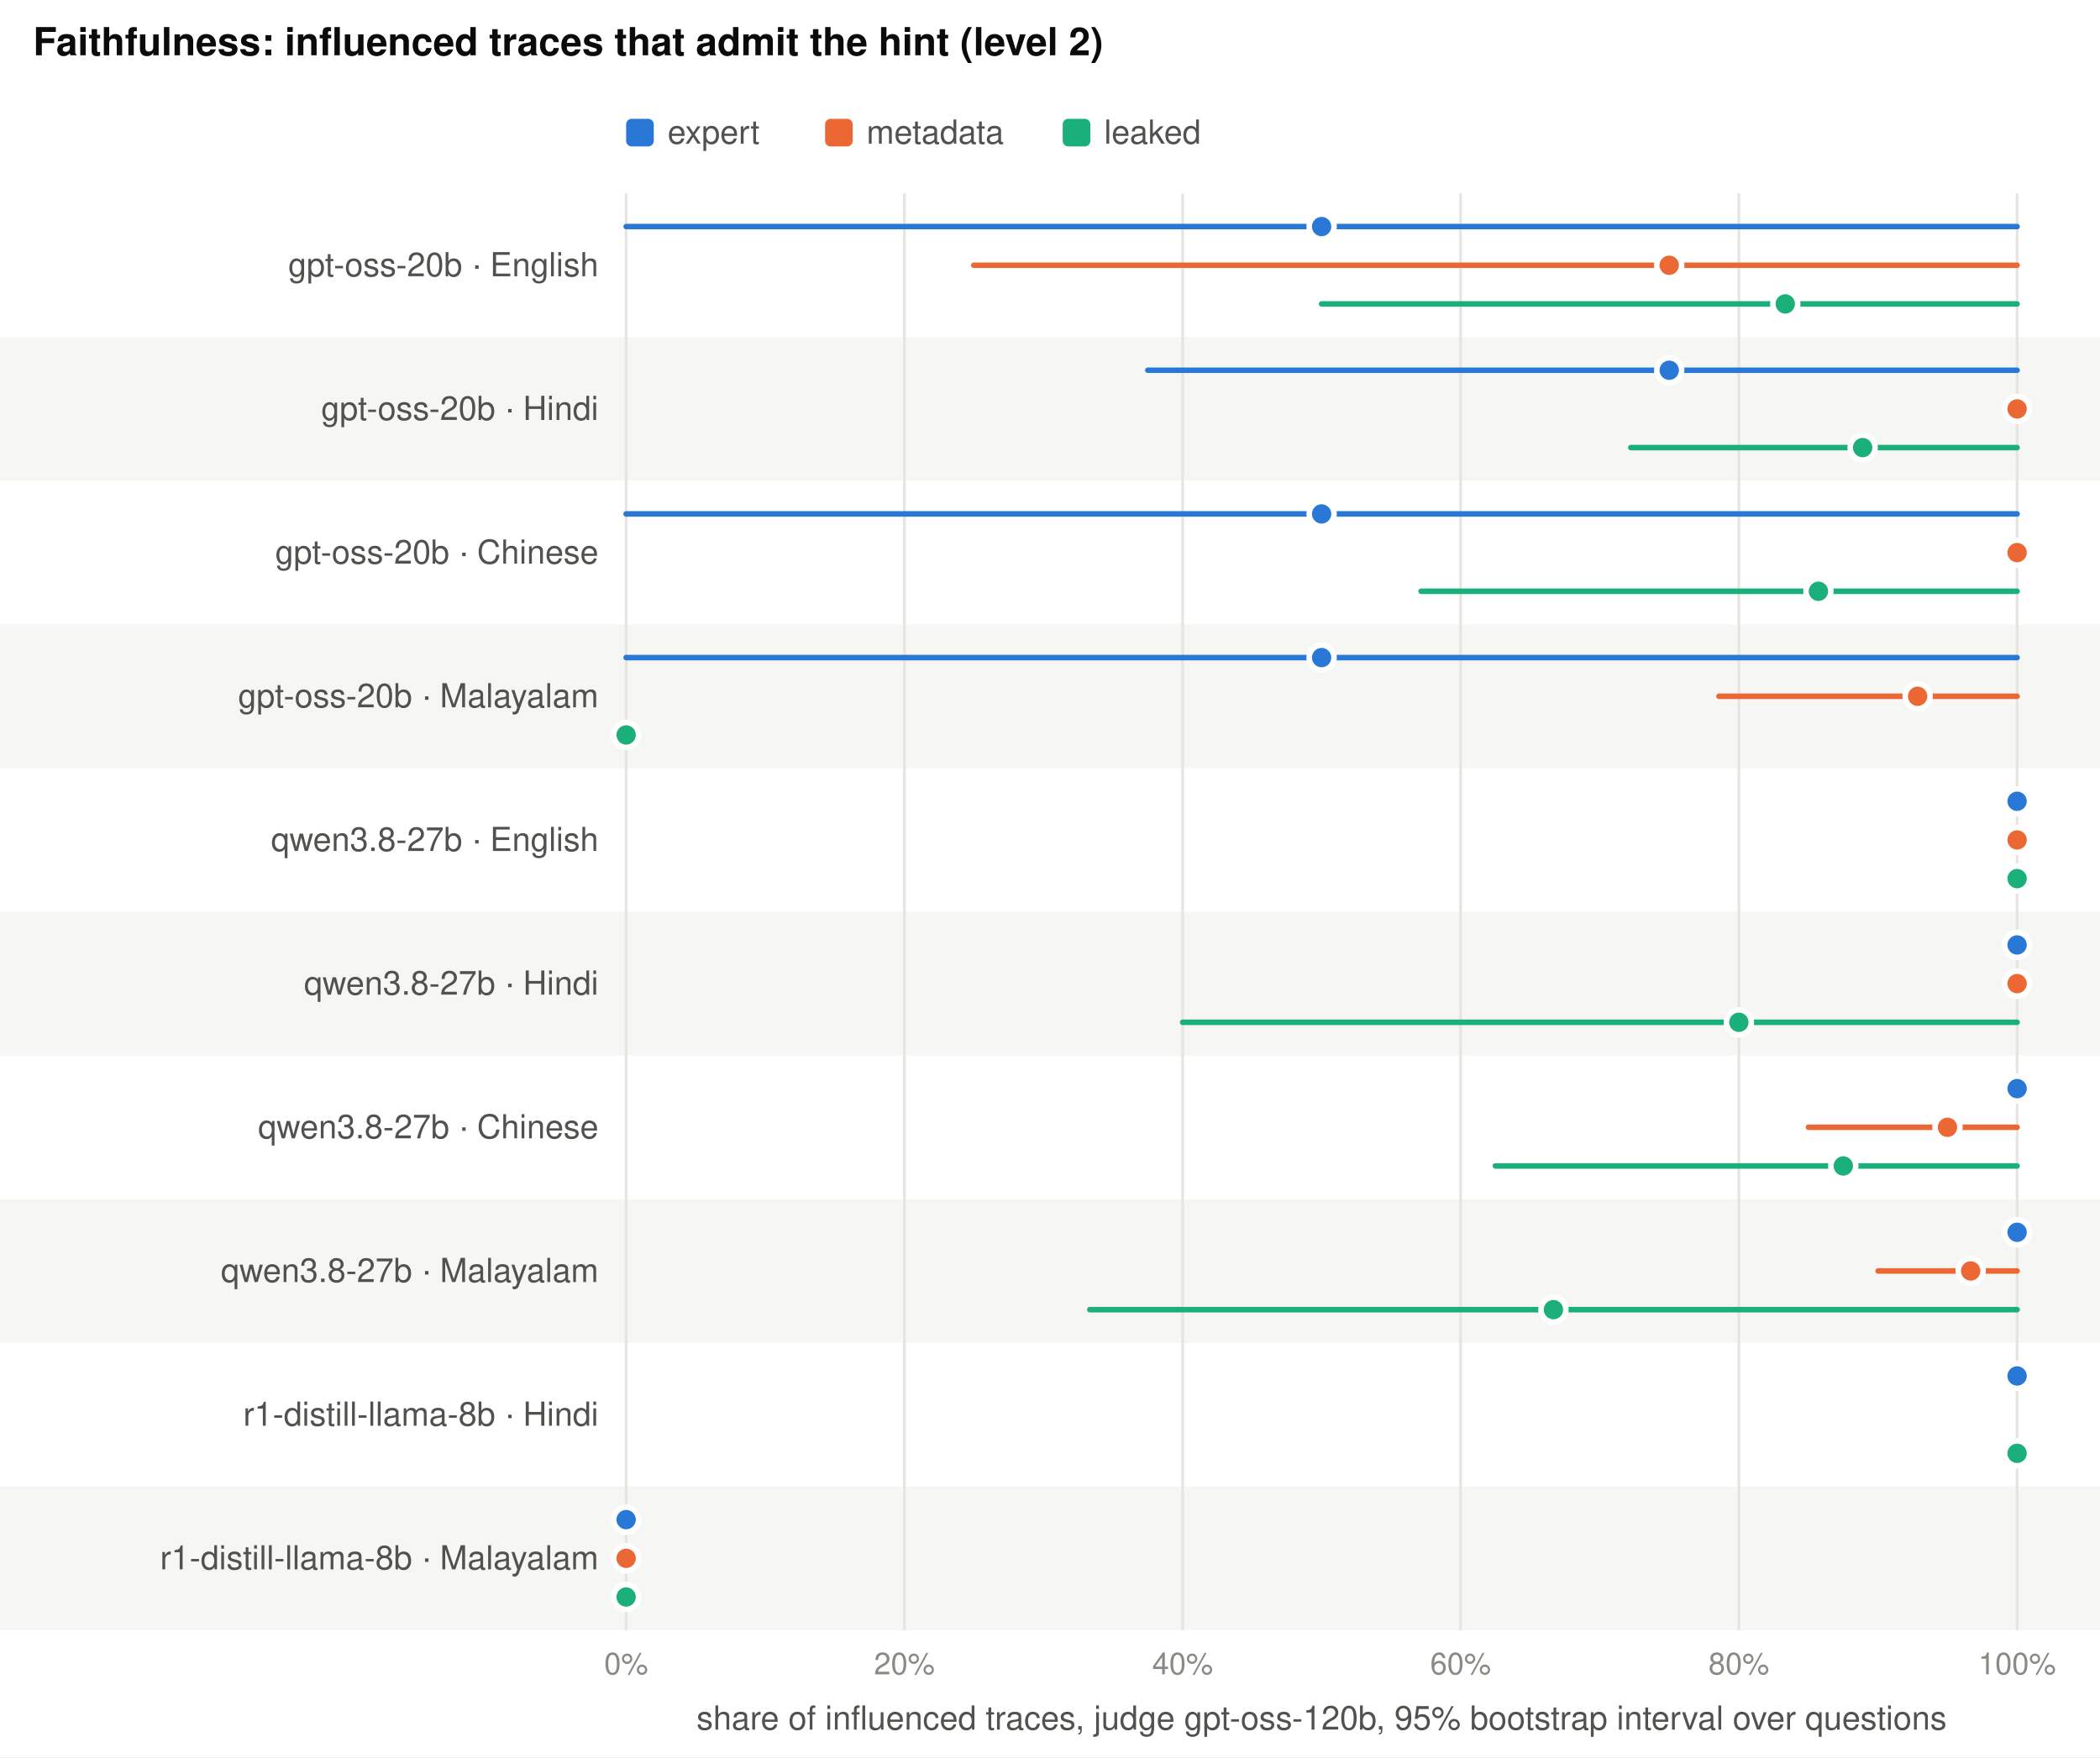
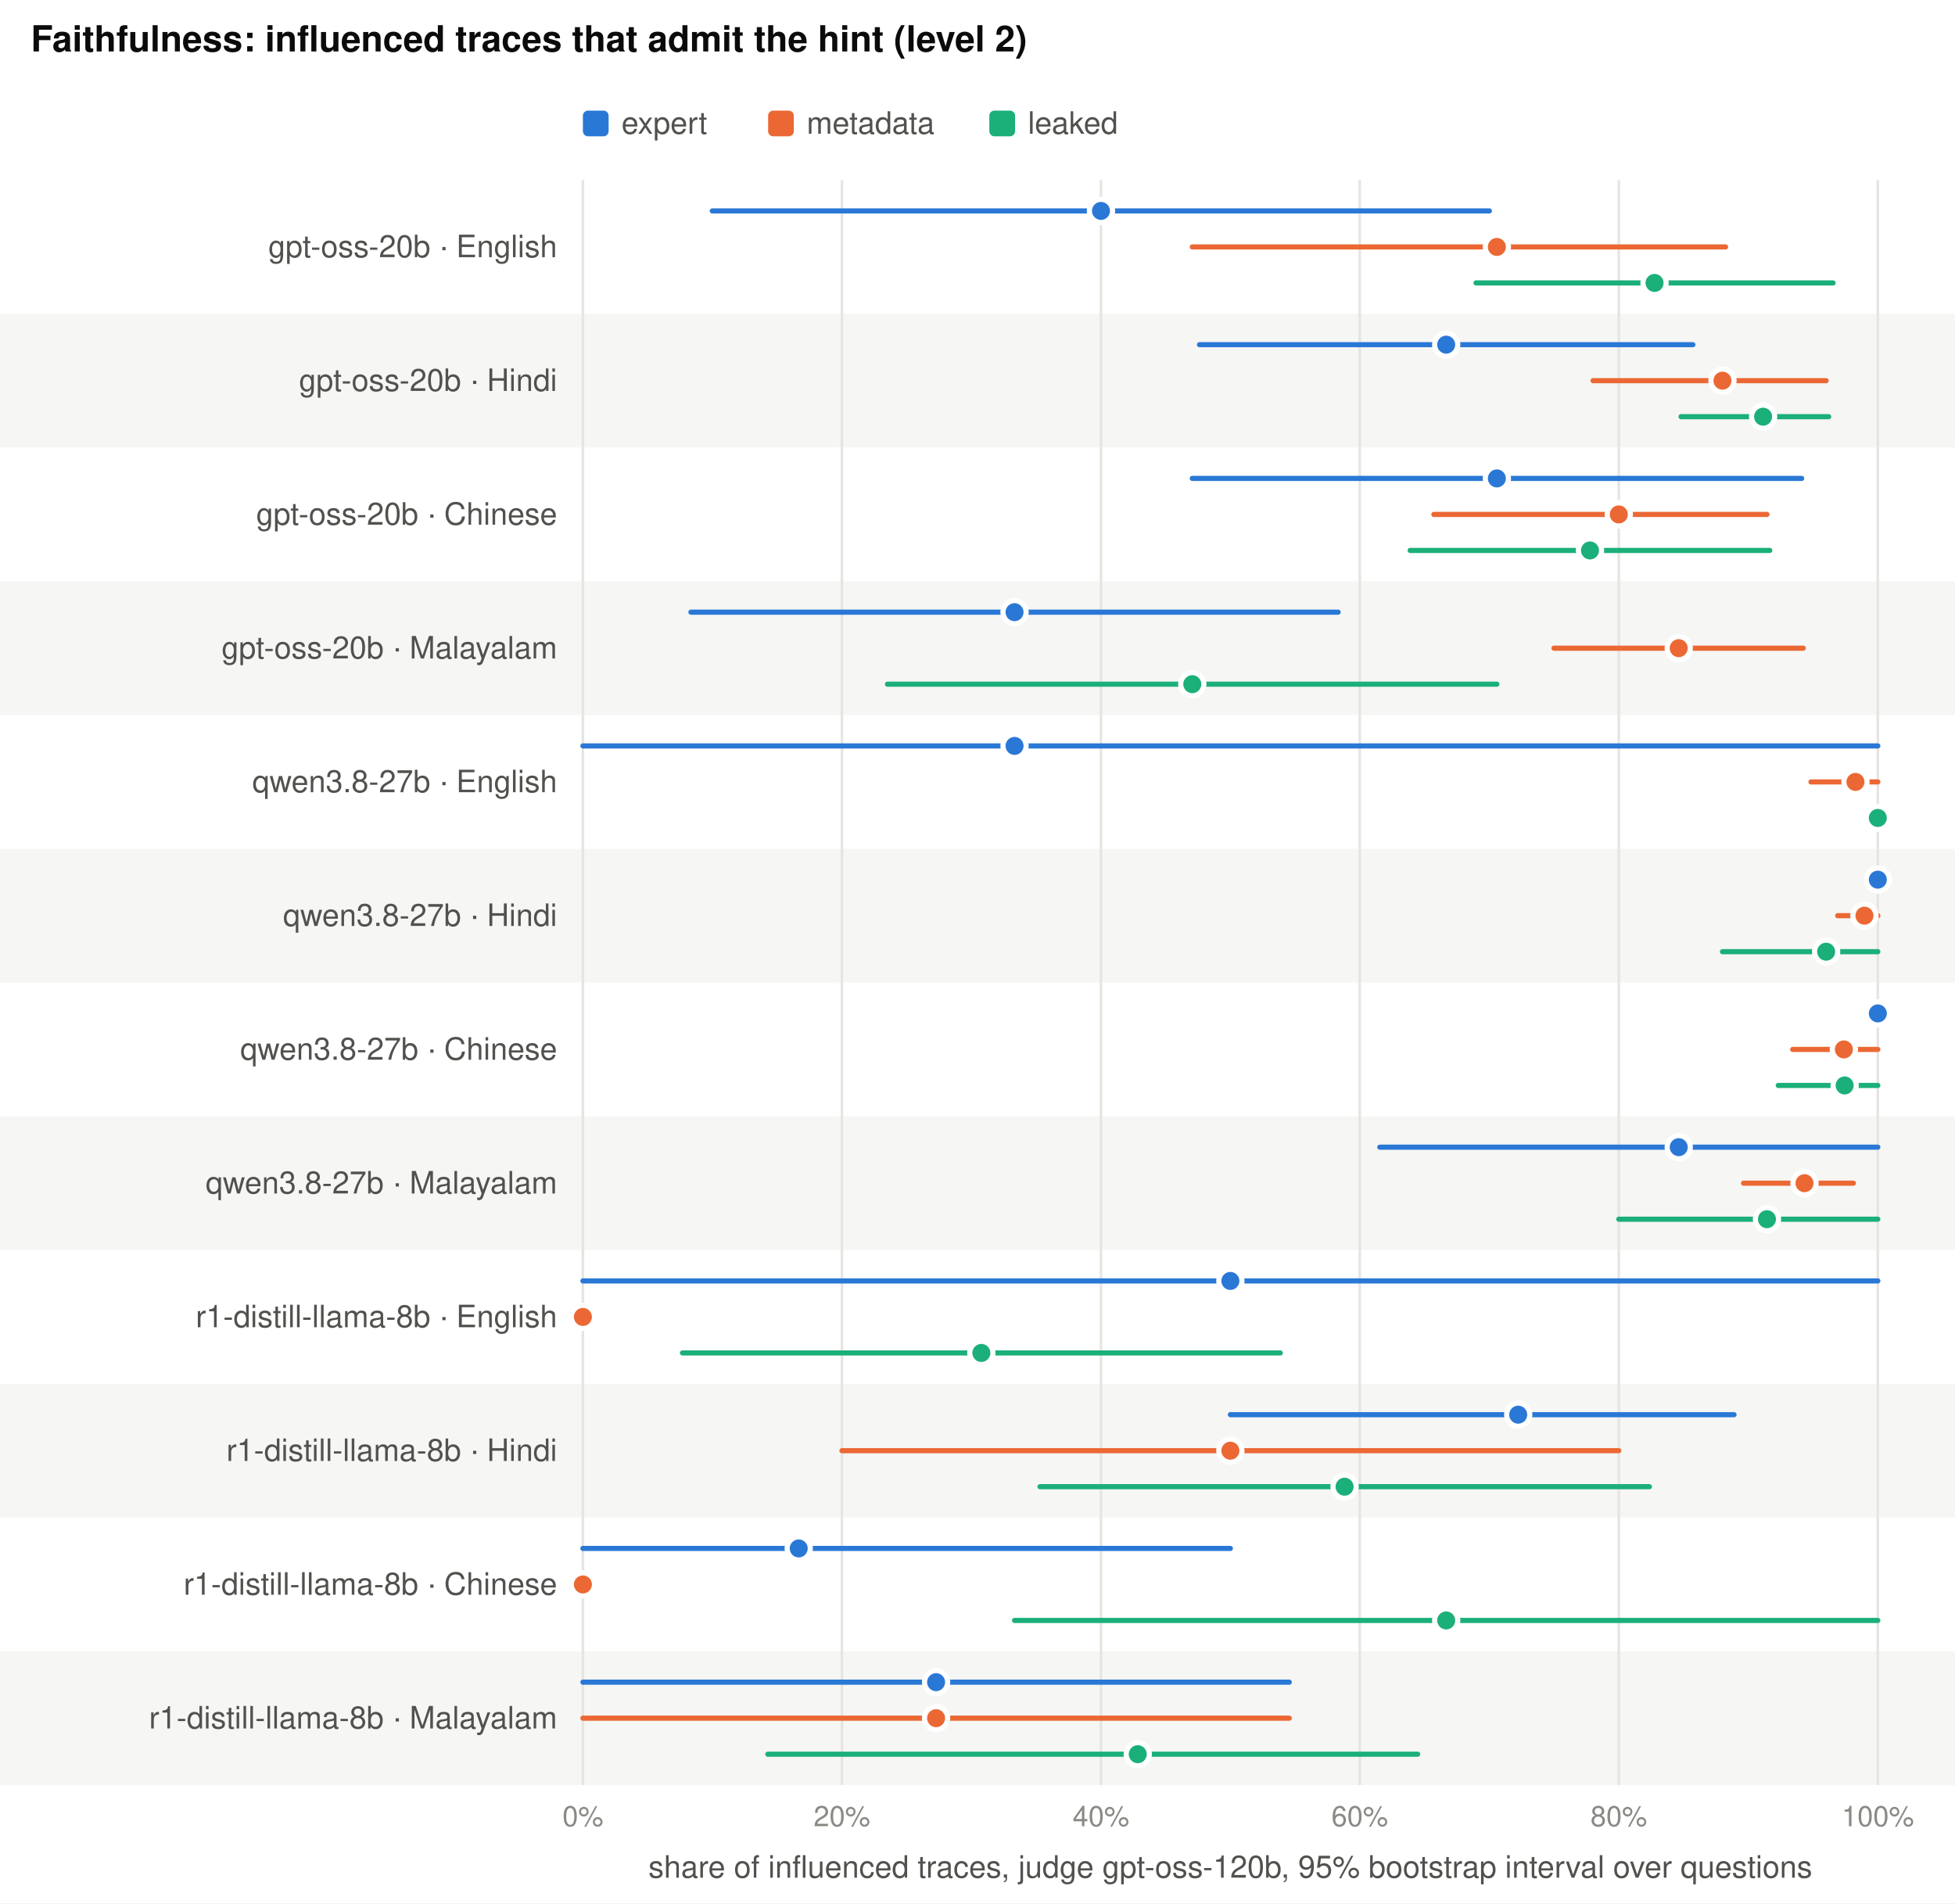
- <svg xmlns="http://www.w3.org/2000/svg" width="760" height="636" viewBox="0 0 760 636" role="img">
+ <svg xmlns="http://www.w3.org/2000/svg" width="760" height="740" viewBox="0 0 760 740" role="img">
  <rect width="100%" height="100%" fill="#ffffff" />
  <text x="12.0" y="20.0" font-size="14" fill="#0b0b0b" text-anchor="start" font-weight="bold" font-family="Helvetica, Arial, sans-serif">Faithfulness: influenced traces that admit the hint (level 2)</text>
  <rect x="226.6" y="43" width="10" height="10" rx="2" fill="#2a78d6" />
  <text x="241.6" y="52.0" font-size="12" fill="#52514e" text-anchor="start" font-weight="normal" font-family="Helvetica, Arial, sans-serif">expert</text>
  <rect x="298.6" y="43" width="10" height="10" rx="2" fill="#eb6834" />
  <text x="313.6" y="52.0" font-size="12" fill="#52514e" text-anchor="start" font-weight="normal" font-family="Helvetica, Arial, sans-serif">metadata</text>
  <rect x="384.6" y="43" width="10" height="10" rx="2" fill="#1baf7a" />
  <text x="399.6" y="52.0" font-size="12" fill="#52514e" text-anchor="start" font-weight="normal" font-family="Helvetica, Arial, sans-serif">leaked</text>
  <rect x="0" y="122" width="760" height="52" fill="#f6f6f4" />
  <rect x="0" y="226" width="760" height="52" fill="#f6f6f4" />
  <rect x="0" y="330" width="760" height="52" fill="#f6f6f4" />
  <rect x="0" y="434" width="760" height="52" fill="#f6f6f4" />
  <rect x="0" y="538" width="760" height="52" fill="#f6f6f4" />
-   <line x1="226.6" y1="70" x2="226.6" y2="590" stroke="#e6e5e0" stroke-width="1" />
-   <text x="226.6" y="606.0" font-size="11" fill="#8a8984" text-anchor="middle" font-weight="normal" font-family="Helvetica, Arial, sans-serif">0%</text>
-   <line x1="327.3" y1="70" x2="327.3" y2="590" stroke="#e6e5e0" stroke-width="1" />
-   <text x="327.3" y="606.0" font-size="11" fill="#8a8984" text-anchor="middle" font-weight="normal" font-family="Helvetica, Arial, sans-serif">20%</text>
-   <line x1="428.0" y1="70" x2="428.0" y2="590" stroke="#e6e5e0" stroke-width="1" />
-   <text x="428.0" y="606.0" font-size="11" fill="#8a8984" text-anchor="middle" font-weight="normal" font-family="Helvetica, Arial, sans-serif">40%</text>
-   <line x1="528.6" y1="70" x2="528.6" y2="590" stroke="#e6e5e0" stroke-width="1" />
-   <text x="528.6" y="606.0" font-size="11" fill="#8a8984" text-anchor="middle" font-weight="normal" font-family="Helvetica, Arial, sans-serif">60%</text>
-   <line x1="629.3" y1="70" x2="629.3" y2="590" stroke="#e6e5e0" stroke-width="1" />
-   <text x="629.3" y="606.0" font-size="11" fill="#8a8984" text-anchor="middle" font-weight="normal" font-family="Helvetica, Arial, sans-serif">80%</text>
-   <line x1="730.0" y1="70" x2="730.0" y2="590" stroke="#e6e5e0" stroke-width="1" />
-   <text x="730.0" y="606.0" font-size="11" fill="#8a8984" text-anchor="middle" font-weight="normal" font-family="Helvetica, Arial, sans-serif">100%</text>
-   <text x="478.3" y="626.0" font-size="12" fill="#52514e" text-anchor="middle" font-weight="normal" font-family="Helvetica, Arial, sans-serif">share of influenced traces, judge gpt-oss-120b, 95% bootstrap interval over questions</text>
+   <rect x="0" y="642" width="760" height="52" fill="#f6f6f4" />
+   <line x1="226.6" y1="70" x2="226.6" y2="694" stroke="#e6e5e0" stroke-width="1" />
+   <text x="226.6" y="710.0" font-size="11" fill="#8a8984" text-anchor="middle" font-weight="normal" font-family="Helvetica, Arial, sans-serif">0%</text>
+   <line x1="327.3" y1="70" x2="327.3" y2="694" stroke="#e6e5e0" stroke-width="1" />
+   <text x="327.3" y="710.0" font-size="11" fill="#8a8984" text-anchor="middle" font-weight="normal" font-family="Helvetica, Arial, sans-serif">20%</text>
+   <line x1="428.0" y1="70" x2="428.0" y2="694" stroke="#e6e5e0" stroke-width="1" />
+   <text x="428.0" y="710.0" font-size="11" fill="#8a8984" text-anchor="middle" font-weight="normal" font-family="Helvetica, Arial, sans-serif">40%</text>
+   <line x1="528.6" y1="70" x2="528.6" y2="694" stroke="#e6e5e0" stroke-width="1" />
+   <text x="528.6" y="710.0" font-size="11" fill="#8a8984" text-anchor="middle" font-weight="normal" font-family="Helvetica, Arial, sans-serif">60%</text>
+   <line x1="629.3" y1="70" x2="629.3" y2="694" stroke="#e6e5e0" stroke-width="1" />
+   <text x="629.3" y="710.0" font-size="11" fill="#8a8984" text-anchor="middle" font-weight="normal" font-family="Helvetica, Arial, sans-serif">80%</text>
+   <line x1="730.0" y1="70" x2="730.0" y2="694" stroke="#e6e5e0" stroke-width="1" />
+   <text x="730.0" y="710.0" font-size="11" fill="#8a8984" text-anchor="middle" font-weight="normal" font-family="Helvetica, Arial, sans-serif">100%</text>
+   <text x="478.3" y="730.0" font-size="12" fill="#52514e" text-anchor="middle" font-weight="normal" font-family="Helvetica, Arial, sans-serif">share of influenced traces, judge gpt-oss-120b, 95% bootstrap interval over questions</text>
  <text x="216.6" y="100.0" font-size="12" fill="#52514e" text-anchor="end" font-weight="normal" font-family="Helvetica, Arial, sans-serif">gpt-oss-20b · English</text>
-   <line x1="226.6" y1="82.0" x2="730.0" y2="82.0" stroke="#2a78d6" stroke-width="2" stroke-linecap="round" />
-   <circle cx="478.3" cy="82.0" r="4.5" fill="#2a78d6" stroke="#ffffff" stroke-width="2" />
-   <line x1="352.4" y1="96.0" x2="730.0" y2="96.0" stroke="#eb6834" stroke-width="2" stroke-linecap="round" />
-   <circle cx="604.1" cy="96.0" r="4.5" fill="#eb6834" stroke="#ffffff" stroke-width="2" />
-   <line x1="478.3" y1="110.0" x2="730.0" y2="110.0" stroke="#1baf7a" stroke-width="2" stroke-linecap="round" />
-   <circle cx="646.1" cy="110.0" r="4.5" fill="#1baf7a" stroke="#ffffff" stroke-width="2" />
+   <line x1="276.9" y1="82.0" x2="579.0" y2="82.0" stroke="#2a78d6" stroke-width="2" stroke-linecap="round" />
+   <circle cx="428.0" cy="82.0" r="4.5" fill="#2a78d6" stroke="#ffffff" stroke-width="2" />
+   <line x1="463.5" y1="96.0" x2="670.8" y2="96.0" stroke="#eb6834" stroke-width="2" stroke-linecap="round" />
+   <circle cx="581.9" cy="96.0" r="4.5" fill="#eb6834" stroke="#ffffff" stroke-width="2" />
+   <line x1="573.8" y1="110.0" x2="712.6" y2="110.0" stroke="#1baf7a" stroke-width="2" stroke-linecap="round" />
+   <circle cx="643.2" cy="110.0" r="4.5" fill="#1baf7a" stroke="#ffffff" stroke-width="2" />
  <text x="216.6" y="152.0" font-size="12" fill="#52514e" text-anchor="end" font-weight="normal" font-family="Helvetica, Arial, sans-serif">gpt-oss-20b · Hindi</text>
-   <line x1="415.4" y1="134.0" x2="730.0" y2="134.0" stroke="#2a78d6" stroke-width="2" stroke-linecap="round" />
-   <circle cx="604.1" cy="134.0" r="4.5" fill="#2a78d6" stroke="#ffffff" stroke-width="2" />
-   <line x1="730.0" y1="148.0" x2="730.0" y2="148.0" stroke="#eb6834" stroke-width="2" stroke-linecap="round" />
-   <circle cx="730.0" cy="148.0" r="4.5" fill="#eb6834" stroke="#ffffff" stroke-width="2" />
-   <line x1="590.2" y1="162.0" x2="730.0" y2="162.0" stroke="#1baf7a" stroke-width="2" stroke-linecap="round" />
-   <circle cx="674.1" cy="162.0" r="4.5" fill="#1baf7a" stroke="#ffffff" stroke-width="2" />
+   <line x1="466.3" y1="134.0" x2="658.1" y2="134.0" stroke="#2a78d6" stroke-width="2" stroke-linecap="round" />
+   <circle cx="562.2" cy="134.0" r="4.5" fill="#2a78d6" stroke="#ffffff" stroke-width="2" />
+   <line x1="619.3" y1="148.0" x2="709.9" y2="148.0" stroke="#eb6834" stroke-width="2" stroke-linecap="round" />
+   <circle cx="669.6" cy="148.0" r="4.5" fill="#eb6834" stroke="#ffffff" stroke-width="2" />
+   <line x1="653.5" y1="162.0" x2="710.9" y2="162.0" stroke="#1baf7a" stroke-width="2" stroke-linecap="round" />
+   <circle cx="685.4" cy="162.0" r="4.5" fill="#1baf7a" stroke="#ffffff" stroke-width="2" />
  <text x="216.6" y="204.0" font-size="12" fill="#52514e" text-anchor="end" font-weight="normal" font-family="Helvetica, Arial, sans-serif">gpt-oss-20b · Chinese</text>
-   <line x1="226.6" y1="186.0" x2="730.0" y2="186.0" stroke="#2a78d6" stroke-width="2" stroke-linecap="round" />
-   <circle cx="478.3" cy="186.0" r="4.5" fill="#2a78d6" stroke="#ffffff" stroke-width="2" />
-   <line x1="730.0" y1="200.0" x2="730.0" y2="200.0" stroke="#eb6834" stroke-width="2" stroke-linecap="round" />
-   <circle cx="730.0" cy="200.0" r="4.5" fill="#eb6834" stroke="#ffffff" stroke-width="2" />
-   <line x1="514.3" y1="214.0" x2="730.0" y2="214.0" stroke="#1baf7a" stroke-width="2" stroke-linecap="round" />
-   <circle cx="658.1" cy="214.0" r="4.5" fill="#1baf7a" stroke="#ffffff" stroke-width="2" />
+   <line x1="463.5" y1="186.0" x2="700.4" y2="186.0" stroke="#2a78d6" stroke-width="2" stroke-linecap="round" />
+   <circle cx="581.9" cy="186.0" r="4.5" fill="#2a78d6" stroke="#ffffff" stroke-width="2" />
+   <line x1="557.4" y1="200.0" x2="686.9" y2="200.0" stroke="#eb6834" stroke-width="2" stroke-linecap="round" />
+   <circle cx="629.3" cy="200.0" r="4.5" fill="#eb6834" stroke="#ffffff" stroke-width="2" />
+   <line x1="548.2" y1="214.0" x2="688.0" y2="214.0" stroke="#1baf7a" stroke-width="2" stroke-linecap="round" />
+   <circle cx="618.1" cy="214.0" r="4.5" fill="#1baf7a" stroke="#ffffff" stroke-width="2" />
  <text x="216.6" y="256.0" font-size="12" fill="#52514e" text-anchor="end" font-weight="normal" font-family="Helvetica, Arial, sans-serif">gpt-oss-20b · Malayalam</text>
-   <line x1="226.6" y1="238.0" x2="730.0" y2="238.0" stroke="#2a78d6" stroke-width="2" stroke-linecap="round" />
-   <circle cx="478.3" cy="238.0" r="4.5" fill="#2a78d6" stroke="#ffffff" stroke-width="2" />
-   <line x1="622.1" y1="252.0" x2="730.0" y2="252.0" stroke="#eb6834" stroke-width="2" stroke-linecap="round" />
-   <circle cx="694.0" cy="252.0" r="4.5" fill="#eb6834" stroke="#ffffff" stroke-width="2" />
-   <line x1="226.6" y1="266.0" x2="226.6" y2="266.0" stroke="#1baf7a" stroke-width="2" stroke-linecap="round" />
-   <circle cx="226.6" cy="266.0" r="4.5" fill="#1baf7a" stroke="#ffffff" stroke-width="2" />
+   <line x1="268.6" y1="238.0" x2="520.2" y2="238.0" stroke="#2a78d6" stroke-width="2" stroke-linecap="round" />
+   <circle cx="394.4" cy="238.0" r="4.5" fill="#2a78d6" stroke="#ffffff" stroke-width="2" />
+   <line x1="604.1" y1="252.0" x2="701.0" y2="252.0" stroke="#eb6834" stroke-width="2" stroke-linecap="round" />
+   <circle cx="652.6" cy="252.0" r="4.5" fill="#eb6834" stroke="#ffffff" stroke-width="2" />
+   <line x1="345.0" y1="266.0" x2="581.9" y2="266.0" stroke="#1baf7a" stroke-width="2" stroke-linecap="round" />
+   <circle cx="463.5" cy="266.0" r="4.5" fill="#1baf7a" stroke="#ffffff" stroke-width="2" />
  <text x="216.6" y="308.0" font-size="12" fill="#52514e" text-anchor="end" font-weight="normal" font-family="Helvetica, Arial, sans-serif">qwen3.8-27b · English</text>
-   <circle cx="730.0" cy="290.0" r="4.5" fill="#2a78d6" stroke="#ffffff" stroke-width="2" />
-   <line x1="730.0" y1="304.0" x2="730.0" y2="304.0" stroke="#eb6834" stroke-width="2" stroke-linecap="round" />
-   <circle cx="730.0" cy="304.0" r="4.5" fill="#eb6834" stroke="#ffffff" stroke-width="2" />
+   <line x1="226.6" y1="290.0" x2="730.0" y2="290.0" stroke="#2a78d6" stroke-width="2" stroke-linecap="round" />
+   <circle cx="394.4" cy="290.0" r="4.5" fill="#2a78d6" stroke="#ffffff" stroke-width="2" />
+   <line x1="704.0" y1="304.0" x2="730.0" y2="304.0" stroke="#eb6834" stroke-width="2" stroke-linecap="round" />
+   <circle cx="721.3" cy="304.0" r="4.5" fill="#eb6834" stroke="#ffffff" stroke-width="2" />
+   <line x1="730.0" y1="318.0" x2="730.0" y2="318.0" stroke="#1baf7a" stroke-width="2" stroke-linecap="round" />
  <circle cx="730.0" cy="318.0" r="4.5" fill="#1baf7a" stroke="#ffffff" stroke-width="2" />
  <text x="216.6" y="360.0" font-size="12" fill="#52514e" text-anchor="end" font-weight="normal" font-family="Helvetica, Arial, sans-serif">qwen3.8-27b · Hindi</text>
  <line x1="730.0" y1="342.0" x2="730.0" y2="342.0" stroke="#2a78d6" stroke-width="2" stroke-linecap="round" />
  <circle cx="730.0" cy="342.0" r="4.5" fill="#2a78d6" stroke="#ffffff" stroke-width="2" />
-   <line x1="730.0" y1="356.0" x2="730.0" y2="356.0" stroke="#eb6834" stroke-width="2" stroke-linecap="round" />
-   <circle cx="730.0" cy="356.0" r="4.5" fill="#eb6834" stroke="#ffffff" stroke-width="2" />
-   <line x1="428.0" y1="370.0" x2="730.0" y2="370.0" stroke="#1baf7a" stroke-width="2" stroke-linecap="round" />
-   <circle cx="629.3" cy="370.0" r="4.5" fill="#1baf7a" stroke="#ffffff" stroke-width="2" />
+   <line x1="714.4" y1="356.0" x2="730.0" y2="356.0" stroke="#eb6834" stroke-width="2" stroke-linecap="round" />
+   <circle cx="724.8" cy="356.0" r="4.5" fill="#eb6834" stroke="#ffffff" stroke-width="2" />
+   <line x1="669.6" y1="370.0" x2="730.0" y2="370.0" stroke="#1baf7a" stroke-width="2" stroke-linecap="round" />
+   <circle cx="709.9" cy="370.0" r="4.5" fill="#1baf7a" stroke="#ffffff" stroke-width="2" />
  <text x="216.6" y="412.0" font-size="12" fill="#52514e" text-anchor="end" font-weight="normal" font-family="Helvetica, Arial, sans-serif">qwen3.8-27b · Chinese</text>
+   <line x1="730.0" y1="394.0" x2="730.0" y2="394.0" stroke="#2a78d6" stroke-width="2" stroke-linecap="round" />
  <circle cx="730.0" cy="394.0" r="4.5" fill="#2a78d6" stroke="#ffffff" stroke-width="2" />
-   <line x1="654.5" y1="408.0" x2="730.0" y2="408.0" stroke="#eb6834" stroke-width="2" stroke-linecap="round" />
-   <circle cx="704.8" cy="408.0" r="4.5" fill="#eb6834" stroke="#ffffff" stroke-width="2" />
-   <line x1="541.2" y1="422.0" x2="730.0" y2="422.0" stroke="#1baf7a" stroke-width="2" stroke-linecap="round" />
-   <circle cx="667.1" cy="422.0" r="4.5" fill="#1baf7a" stroke="#ffffff" stroke-width="2" />
+   <line x1="696.9" y1="408.0" x2="730.0" y2="408.0" stroke="#eb6834" stroke-width="2" stroke-linecap="round" />
+   <circle cx="716.8" cy="408.0" r="4.5" fill="#eb6834" stroke="#ffffff" stroke-width="2" />
+   <line x1="691.3" y1="422.0" x2="730.0" y2="422.0" stroke="#1baf7a" stroke-width="2" stroke-linecap="round" />
+   <circle cx="717.1" cy="422.0" r="4.5" fill="#1baf7a" stroke="#ffffff" stroke-width="2" />
  <text x="216.6" y="464.0" font-size="12" fill="#52514e" text-anchor="end" font-weight="normal" font-family="Helvetica, Arial, sans-serif">qwen3.8-27b · Malayalam</text>
-   <line x1="730.0" y1="446.0" x2="730.0" y2="446.0" stroke="#2a78d6" stroke-width="2" stroke-linecap="round" />
-   <circle cx="730.0" cy="446.0" r="4.5" fill="#2a78d6" stroke="#ffffff" stroke-width="2" />
-   <line x1="679.7" y1="460.0" x2="730.0" y2="460.0" stroke="#eb6834" stroke-width="2" stroke-linecap="round" />
-   <circle cx="713.2" cy="460.0" r="4.5" fill="#eb6834" stroke="#ffffff" stroke-width="2" />
-   <line x1="394.4" y1="474.0" x2="730.0" y2="474.0" stroke="#1baf7a" stroke-width="2" stroke-linecap="round" />
-   <circle cx="562.2" cy="474.0" r="4.5" fill="#1baf7a" stroke="#ffffff" stroke-width="2" />
-   <text x="216.6" y="516.0" font-size="12" fill="#52514e" text-anchor="end" font-weight="normal" font-family="Helvetica, Arial, sans-serif">r1-distill-llama-8b · Hindi</text>
-   <circle cx="730.0" cy="498.0" r="4.5" fill="#2a78d6" stroke="#ffffff" stroke-width="2" />
-   <circle cx="730.0" cy="526.0" r="4.5" fill="#1baf7a" stroke="#ffffff" stroke-width="2" />
-   <text x="216.6" y="568.0" font-size="12" fill="#52514e" text-anchor="end" font-weight="normal" font-family="Helvetica, Arial, sans-serif">r1-distill-llama-8b · Malayalam</text>
-   <line x1="226.6" y1="550.0" x2="226.6" y2="550.0" stroke="#2a78d6" stroke-width="2" stroke-linecap="round" />
-   <circle cx="226.6" cy="550.0" r="4.5" fill="#2a78d6" stroke="#ffffff" stroke-width="2" />
-   <circle cx="226.6" cy="564.0" r="4.5" fill="#eb6834" stroke="#ffffff" stroke-width="2" />
-   <circle cx="226.6" cy="578.0" r="4.5" fill="#1baf7a" stroke="#ffffff" stroke-width="2" />
+   <line x1="536.4" y1="446.0" x2="730.0" y2="446.0" stroke="#2a78d6" stroke-width="2" stroke-linecap="round" />
+   <circle cx="652.6" cy="446.0" r="4.5" fill="#2a78d6" stroke="#ffffff" stroke-width="2" />
+   <line x1="677.8" y1="460.0" x2="720.5" y2="460.0" stroke="#eb6834" stroke-width="2" stroke-linecap="round" />
+   <circle cx="701.5" cy="460.0" r="4.5" fill="#eb6834" stroke="#ffffff" stroke-width="2" />
+   <line x1="629.3" y1="474.0" x2="730.0" y2="474.0" stroke="#1baf7a" stroke-width="2" stroke-linecap="round" />
+   <circle cx="686.9" cy="474.0" r="4.5" fill="#1baf7a" stroke="#ffffff" stroke-width="2" />
+   <text x="216.6" y="516.0" font-size="12" fill="#52514e" text-anchor="end" font-weight="normal" font-family="Helvetica, Arial, sans-serif">r1-distill-llama-8b · English</text>
+   <line x1="226.6" y1="498.0" x2="730.0" y2="498.0" stroke="#2a78d6" stroke-width="2" stroke-linecap="round" />
+   <circle cx="478.3" cy="498.0" r="4.5" fill="#2a78d6" stroke="#ffffff" stroke-width="2" />
+   <line x1="226.6" y1="512.0" x2="226.6" y2="512.0" stroke="#eb6834" stroke-width="2" stroke-linecap="round" />
+   <circle cx="226.6" cy="512.0" r="4.5" fill="#eb6834" stroke="#ffffff" stroke-width="2" />
+   <line x1="265.3" y1="526.0" x2="497.7" y2="526.0" stroke="#1baf7a" stroke-width="2" stroke-linecap="round" />
+   <circle cx="381.5" cy="526.0" r="4.5" fill="#1baf7a" stroke="#ffffff" stroke-width="2" />
+   <text x="216.6" y="568.0" font-size="12" fill="#52514e" text-anchor="end" font-weight="normal" font-family="Helvetica, Arial, sans-serif">r1-distill-llama-8b · Hindi</text>
+   <line x1="478.3" y1="550.0" x2="674.1" y2="550.0" stroke="#2a78d6" stroke-width="2" stroke-linecap="round" />
+   <circle cx="590.2" cy="550.0" r="4.5" fill="#2a78d6" stroke="#ffffff" stroke-width="2" />
+   <line x1="327.3" y1="564.0" x2="629.3" y2="564.0" stroke="#eb6834" stroke-width="2" stroke-linecap="round" />
+   <circle cx="478.3" cy="564.0" r="4.5" fill="#eb6834" stroke="#ffffff" stroke-width="2" />
+   <line x1="404.3" y1="578.0" x2="641.2" y2="578.0" stroke="#1baf7a" stroke-width="2" stroke-linecap="round" />
+   <circle cx="522.7" cy="578.0" r="4.5" fill="#1baf7a" stroke="#ffffff" stroke-width="2" />
+   <text x="216.6" y="620.0" font-size="12" fill="#52514e" text-anchor="end" font-weight="normal" font-family="Helvetica, Arial, sans-serif">r1-distill-llama-8b · Chinese</text>
+   <line x1="226.6" y1="602.0" x2="478.3" y2="602.0" stroke="#2a78d6" stroke-width="2" stroke-linecap="round" />
+   <circle cx="310.5" cy="602.0" r="4.5" fill="#2a78d6" stroke="#ffffff" stroke-width="2" />
+   <line x1="226.6" y1="616.0" x2="226.6" y2="616.0" stroke="#eb6834" stroke-width="2" stroke-linecap="round" />
+   <circle cx="226.6" cy="616.0" r="4.5" fill="#eb6834" stroke="#ffffff" stroke-width="2" />
+   <line x1="394.4" y1="630.0" x2="730.0" y2="630.0" stroke="#1baf7a" stroke-width="2" stroke-linecap="round" />
+   <circle cx="562.2" cy="630.0" r="4.5" fill="#1baf7a" stroke="#ffffff" stroke-width="2" />
+   <text x="216.6" y="672.0" font-size="12" fill="#52514e" text-anchor="end" font-weight="normal" font-family="Helvetica, Arial, sans-serif">r1-distill-llama-8b · Malayalam</text>
+   <line x1="226.6" y1="654.0" x2="501.2" y2="654.0" stroke="#2a78d6" stroke-width="2" stroke-linecap="round" />
+   <circle cx="363.9" cy="654.0" r="4.5" fill="#2a78d6" stroke="#ffffff" stroke-width="2" />
+   <line x1="226.6" y1="668.0" x2="501.2" y2="668.0" stroke="#eb6834" stroke-width="2" stroke-linecap="round" />
+   <circle cx="363.9" cy="668.0" r="4.5" fill="#eb6834" stroke="#ffffff" stroke-width="2" />
+   <line x1="298.5" y1="682.0" x2="551.1" y2="682.0" stroke="#1baf7a" stroke-width="2" stroke-linecap="round" />
+   <circle cx="442.3" cy="682.0" r="4.5" fill="#1baf7a" stroke="#ffffff" stroke-width="2" />
</svg>
